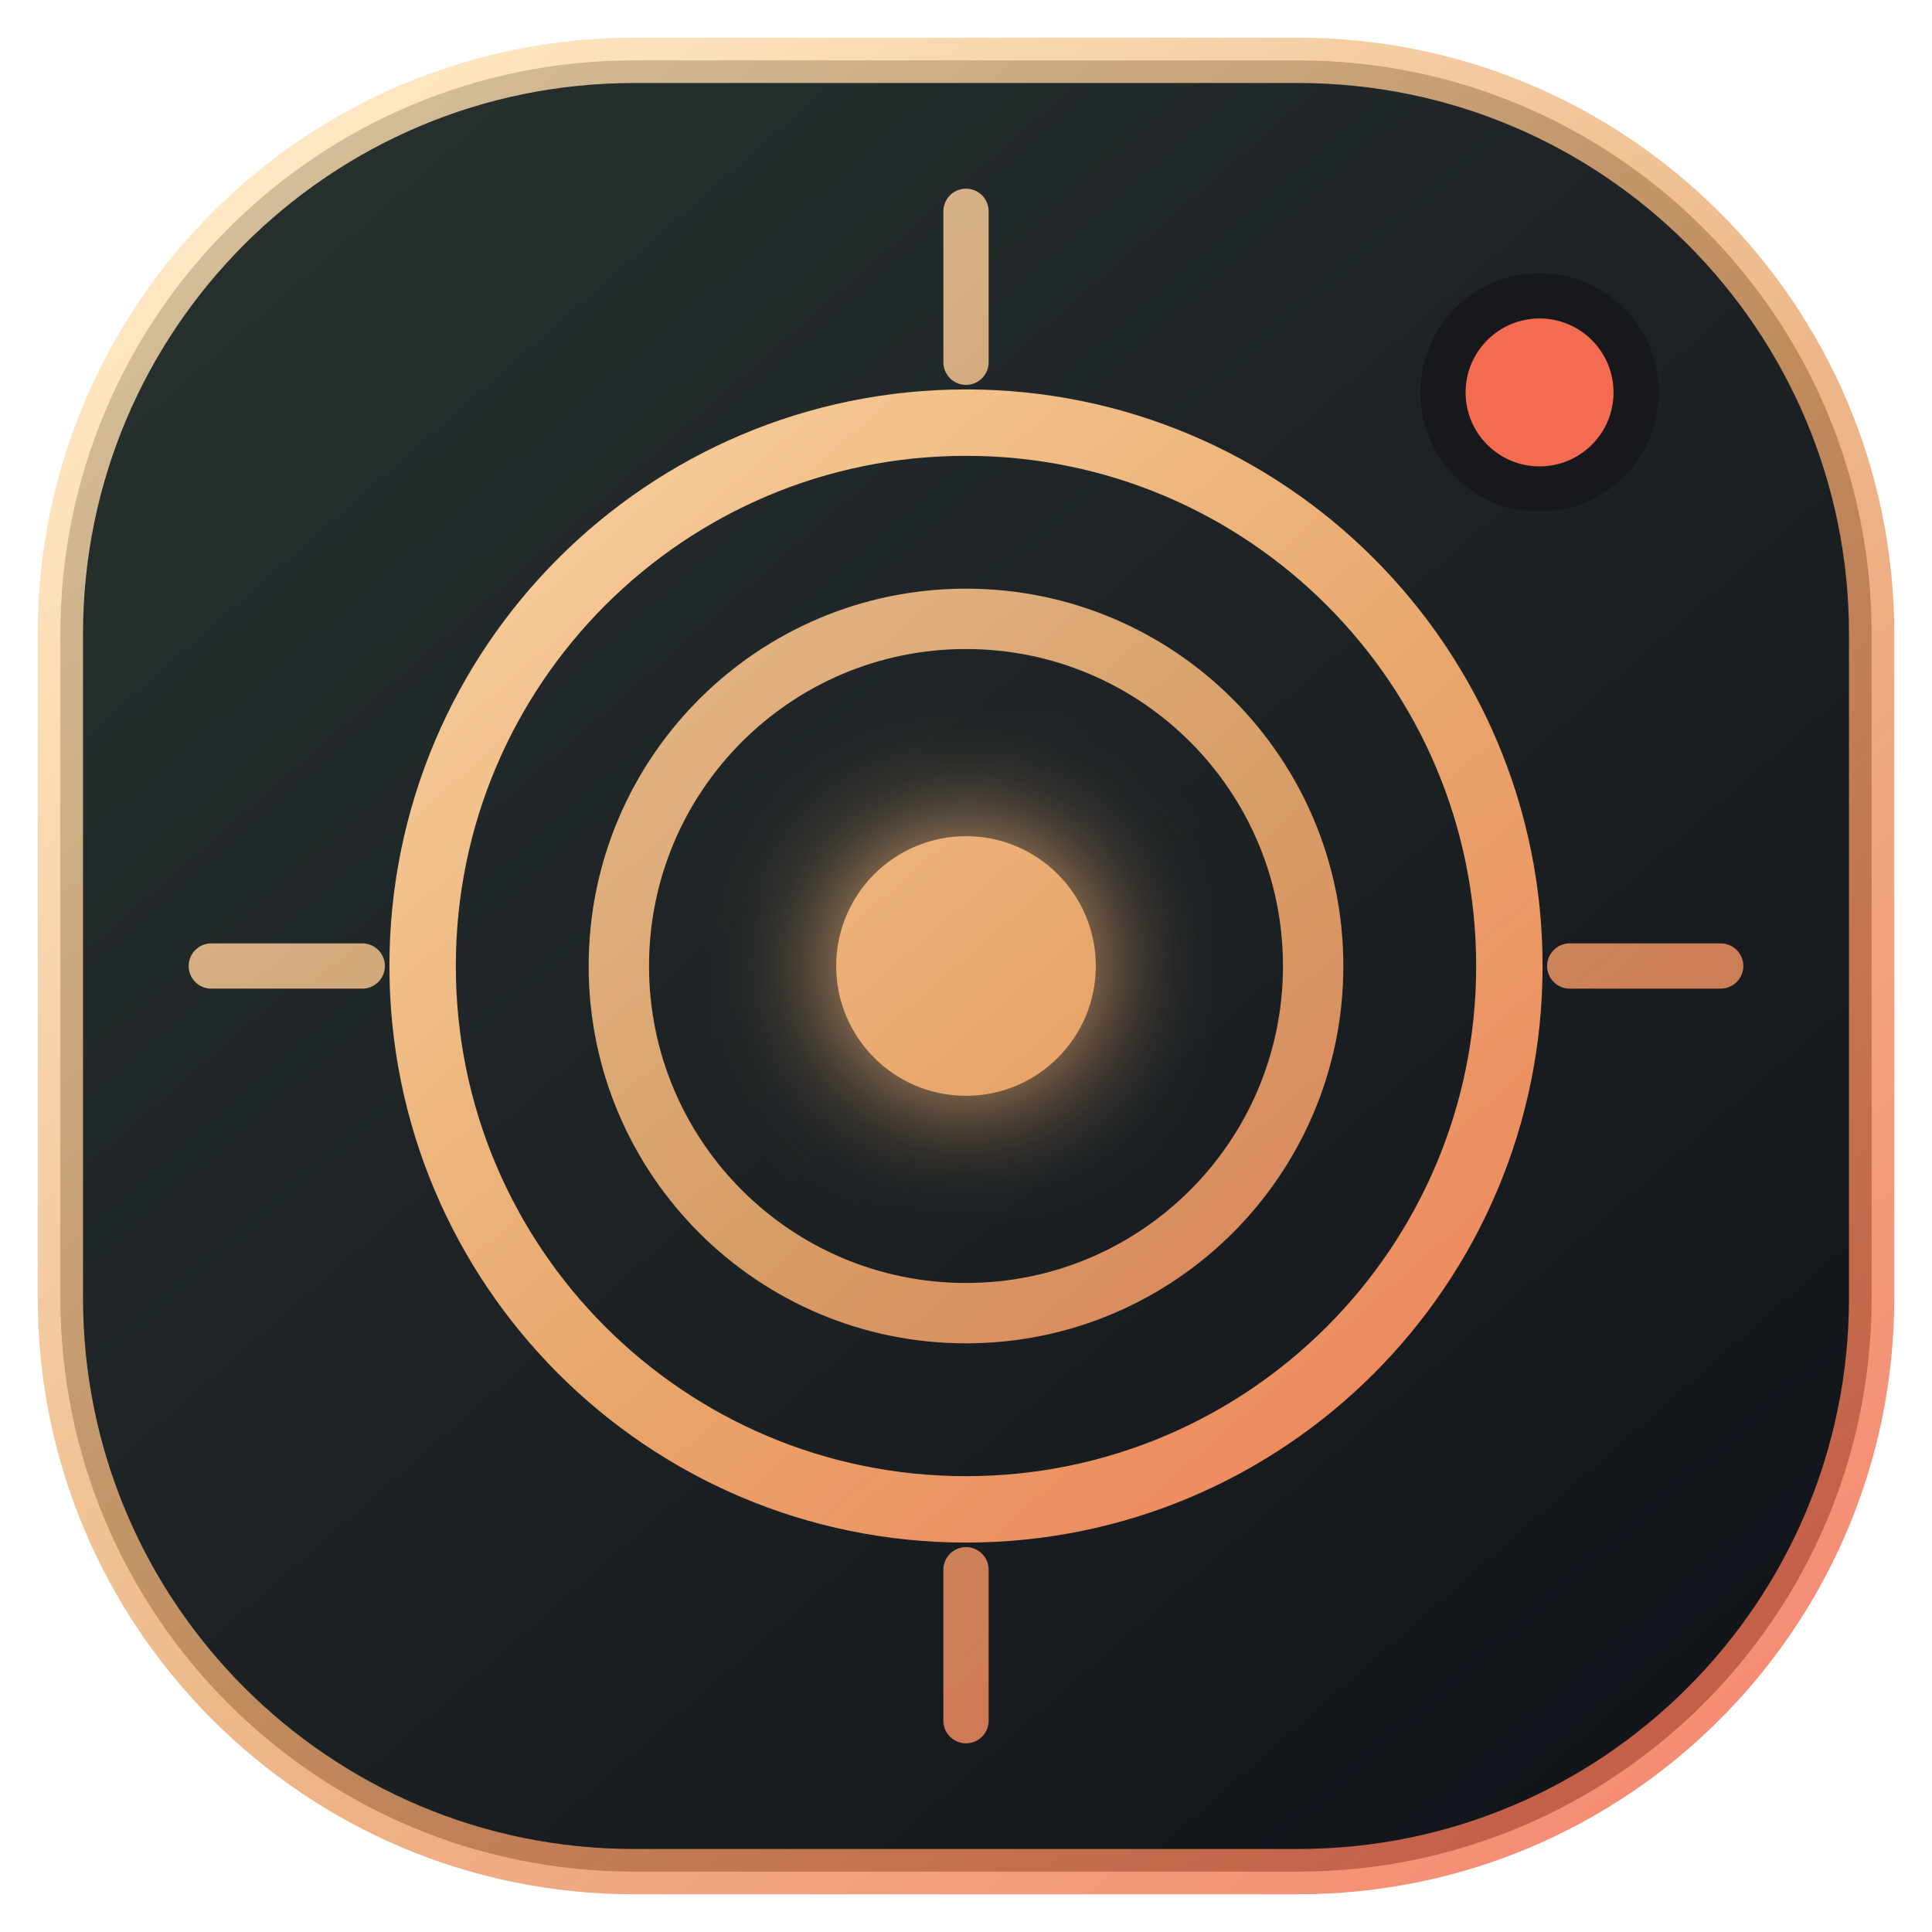
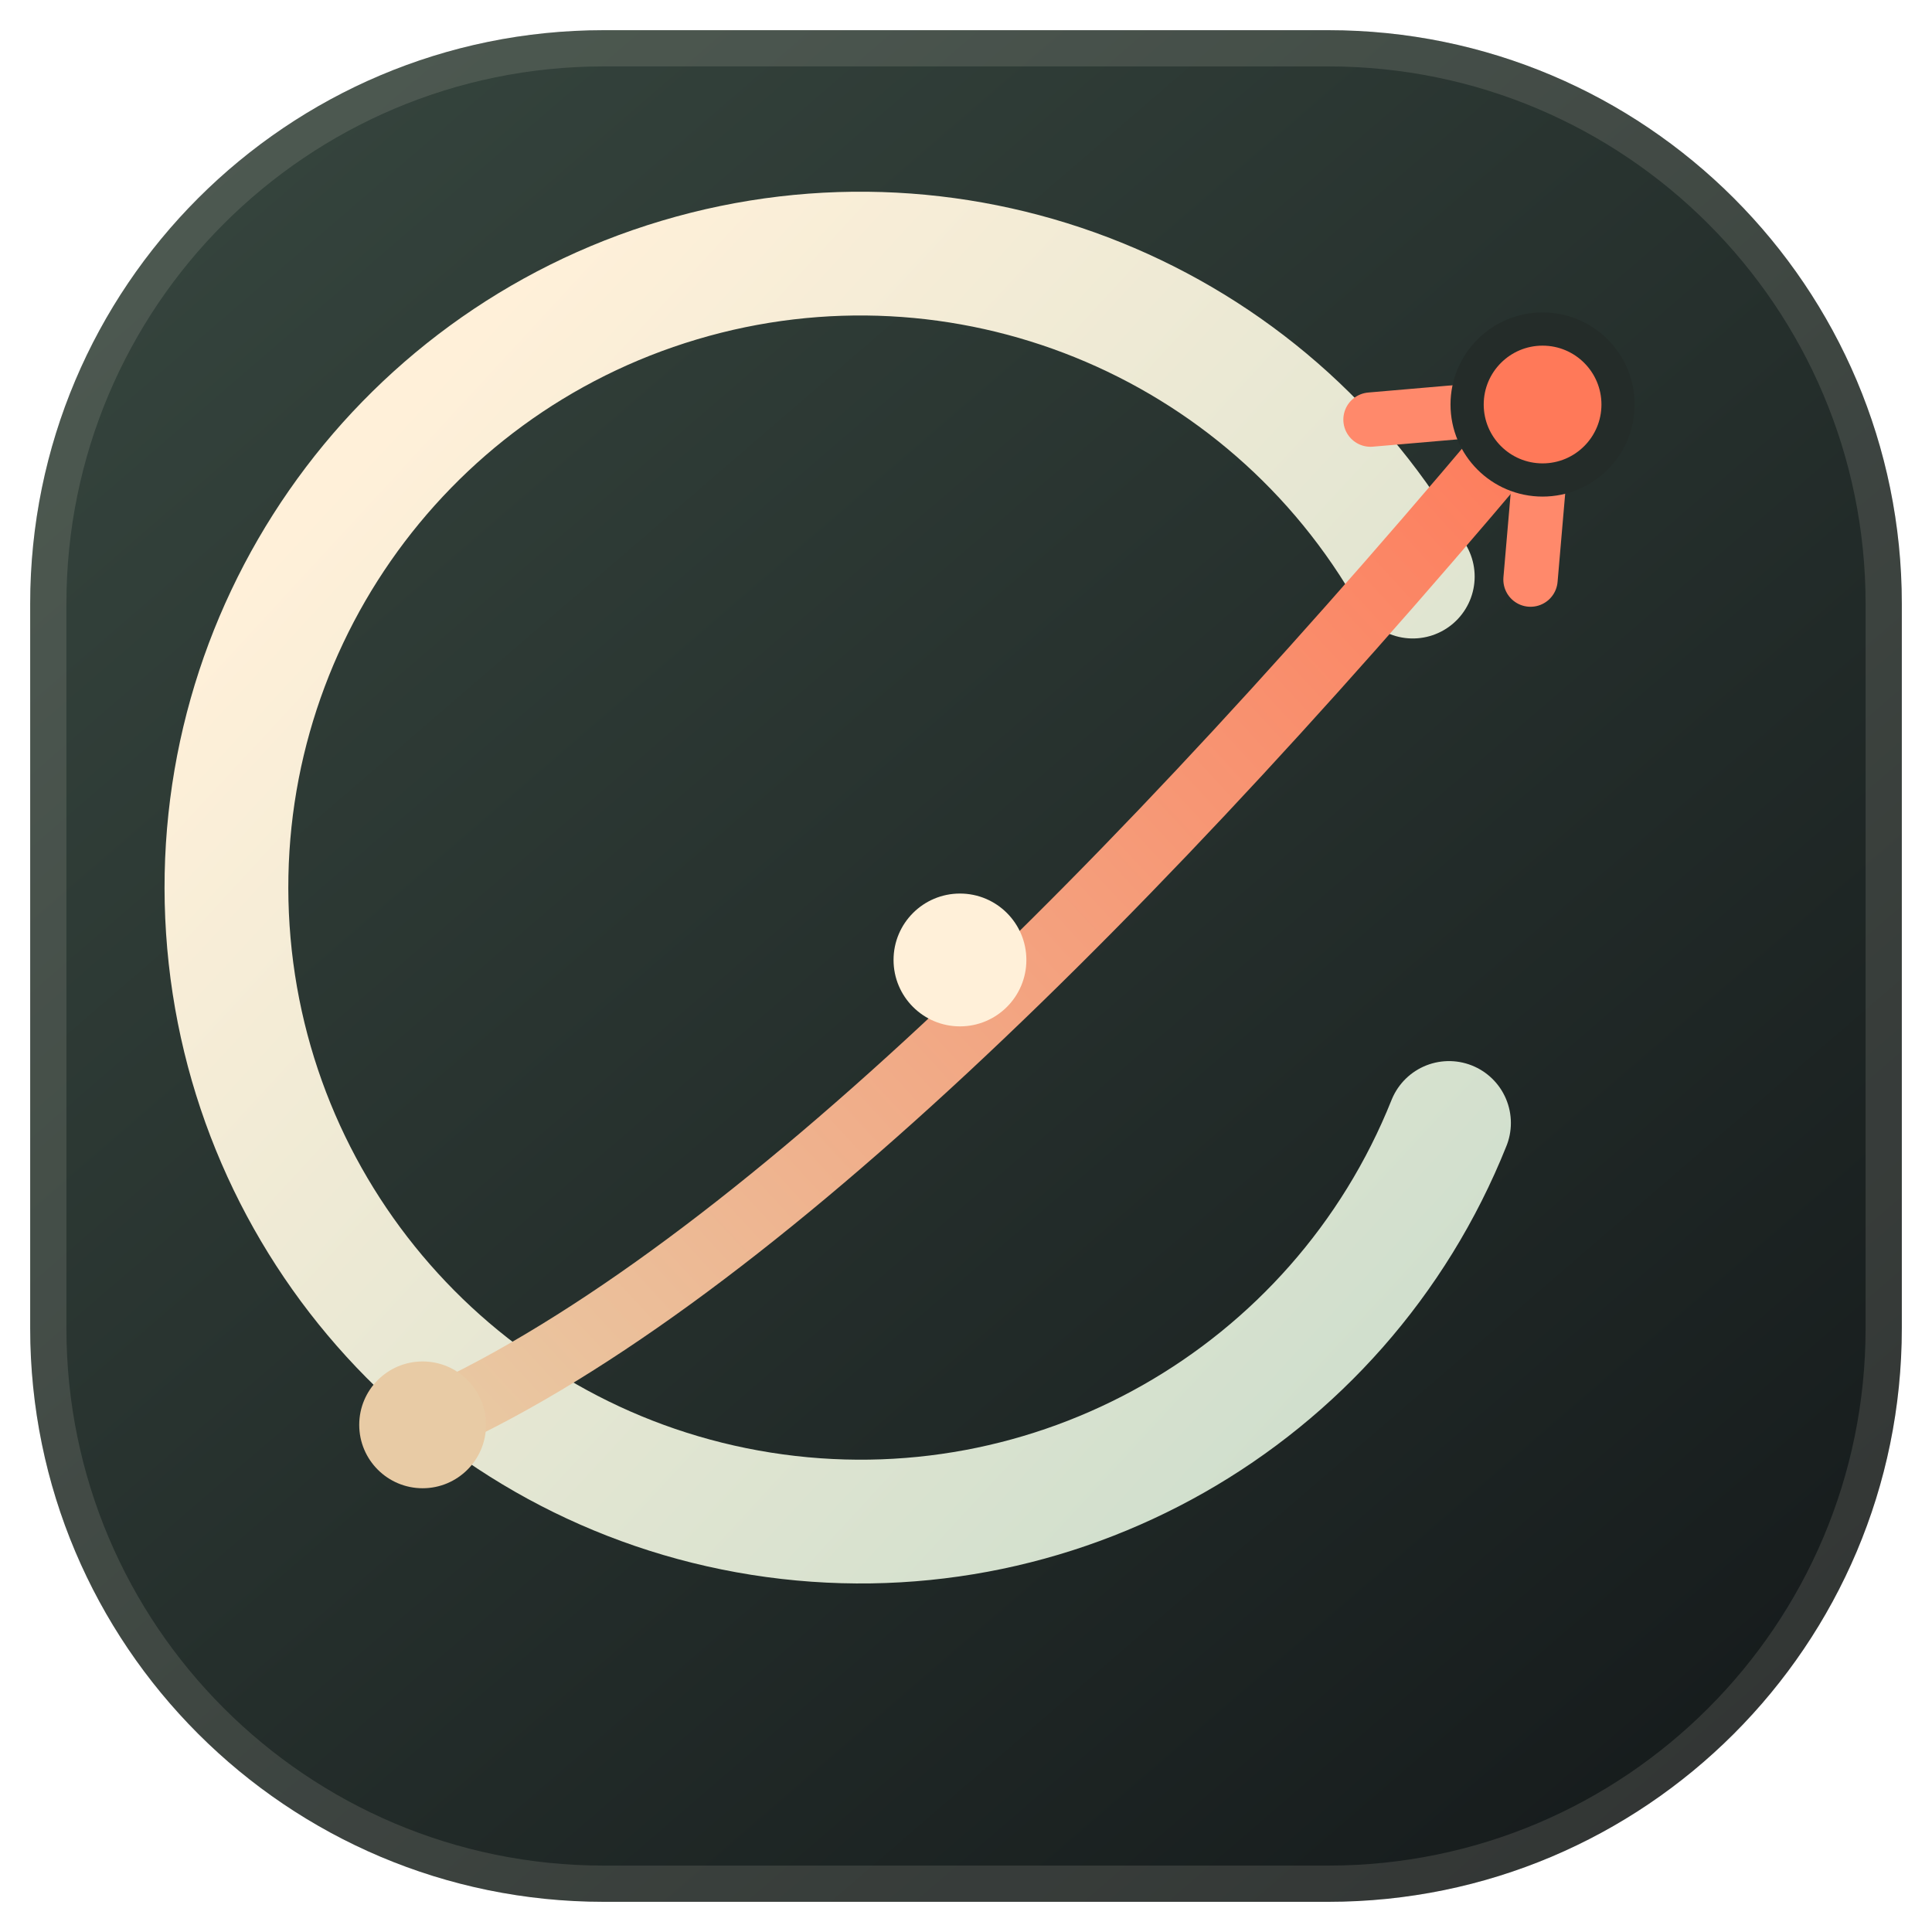
<svg xmlns="http://www.w3.org/2000/svg" viewBox="0 0 64 64" fill="none">
  <defs>
-     <linearGradient id="g" x1="8" y1="5" x2="57" y2="61" gradientUnits="userSpaceOnUse">
-       <stop stop-color="#FFE3B5" />
-       <stop offset=".52" stop-color="#E8A76C" />
-       <stop offset="1" stop-color="#F36B50" />
+     <linearGradient id="tile" x1="8" y1="4" x2="58" y2="62" gradientUnits="userSpaceOnUse">
+       <stop stop-color="#35443D" />
+       <stop offset="1" stop-color="#151A1B" />
    </linearGradient>
-     <linearGradient id="bg" x1="8" y1="4" x2="57" y2="60" gradientUnits="userSpaceOnUse">
-       <stop stop-color="#28302F" />
-       <stop offset="1" stop-color="#11141A" />
+     <linearGradient id="ring" x1="12" y1="15" x2="51" y2="51" gradientUnits="userSpaceOnUse">
+       <stop stop-color="#FFF0D9" />
+       <stop offset="1" stop-color="#C8DCCB" />
    </linearGradient>
-     <filter id="glow" x="-50%" y="-50%" width="200%" height="200%">
-       <feGaussianBlur stdDeviation="2" result="blur" />
-       <feComposite in="SourceGraphic" in2="blur" operator="over" />
-     </filter>
+     <linearGradient id="trail" x1="14" y1="48" x2="52" y2="13" gradientUnits="userSpaceOnUse">
+       <stop stop-color="#E8CBA5" />
+       <stop offset="1" stop-color="#FF7959" />
+     </linearGradient>
  </defs>
-   <rect x="2" y="2" width="60" height="60" rx="19" fill="url(#bg)" stroke="url(#g)" stroke-opacity=".8" stroke-width="1.5" />
-   <circle cx="32" cy="32" r="18" stroke="url(#g)" stroke-width="2.2" />
-   <circle cx="32" cy="32" r="11.5" stroke="url(#g)" stroke-opacity=".92" stroke-width="2" />
-   <circle cx="32" cy="32" r="4.3" fill="url(#g)" filter="url(#glow)" />
-   <path d="M32 7v5M57 32h-5M32 57v-5M7 32h5" stroke="url(#g)" stroke-width="1.5" stroke-linecap="round" opacity=".85" />
-   <circle cx="51" cy="13" r="3.2" fill="#F36B50" stroke="#17181C" stroke-width="1.5" />
+   <rect x="1" y="1" width="62" height="62" rx="19" fill="url(#tile)" />
+   <rect x="1.6" y="1.6" width="60.8" height="60.8" rx="18.4" stroke="#F5EADD" stroke-opacity=".13" stroke-width="1.2" />
+   <path d="M46.8 19.1A21 21 0 1 0 48 37.2" stroke="url(#ring)" stroke-width="4.1" stroke-linecap="round" />
+   <path d="M14 47.2C24.3 42.7 37.5 29.7 51.1 13.4" stroke="url(#trail)" stroke-width="2.2" stroke-linecap="round" />
+   <path d="m45.4 13.9 5.8-.5-.5 5.8" stroke="#FF896B" stroke-width="1.8" stroke-linecap="round" stroke-linejoin="round" />
+   <circle cx="14" cy="47.2" r="2.1" fill="#E8CBA5" />
+   <circle cx="31.8" cy="31.8" r="2.2" fill="#FFF0D9" />
+   <circle cx="51.1" cy="13.4" r="2.5" fill="#FF7959" stroke="#242C29" stroke-width="1.1" />
</svg>
